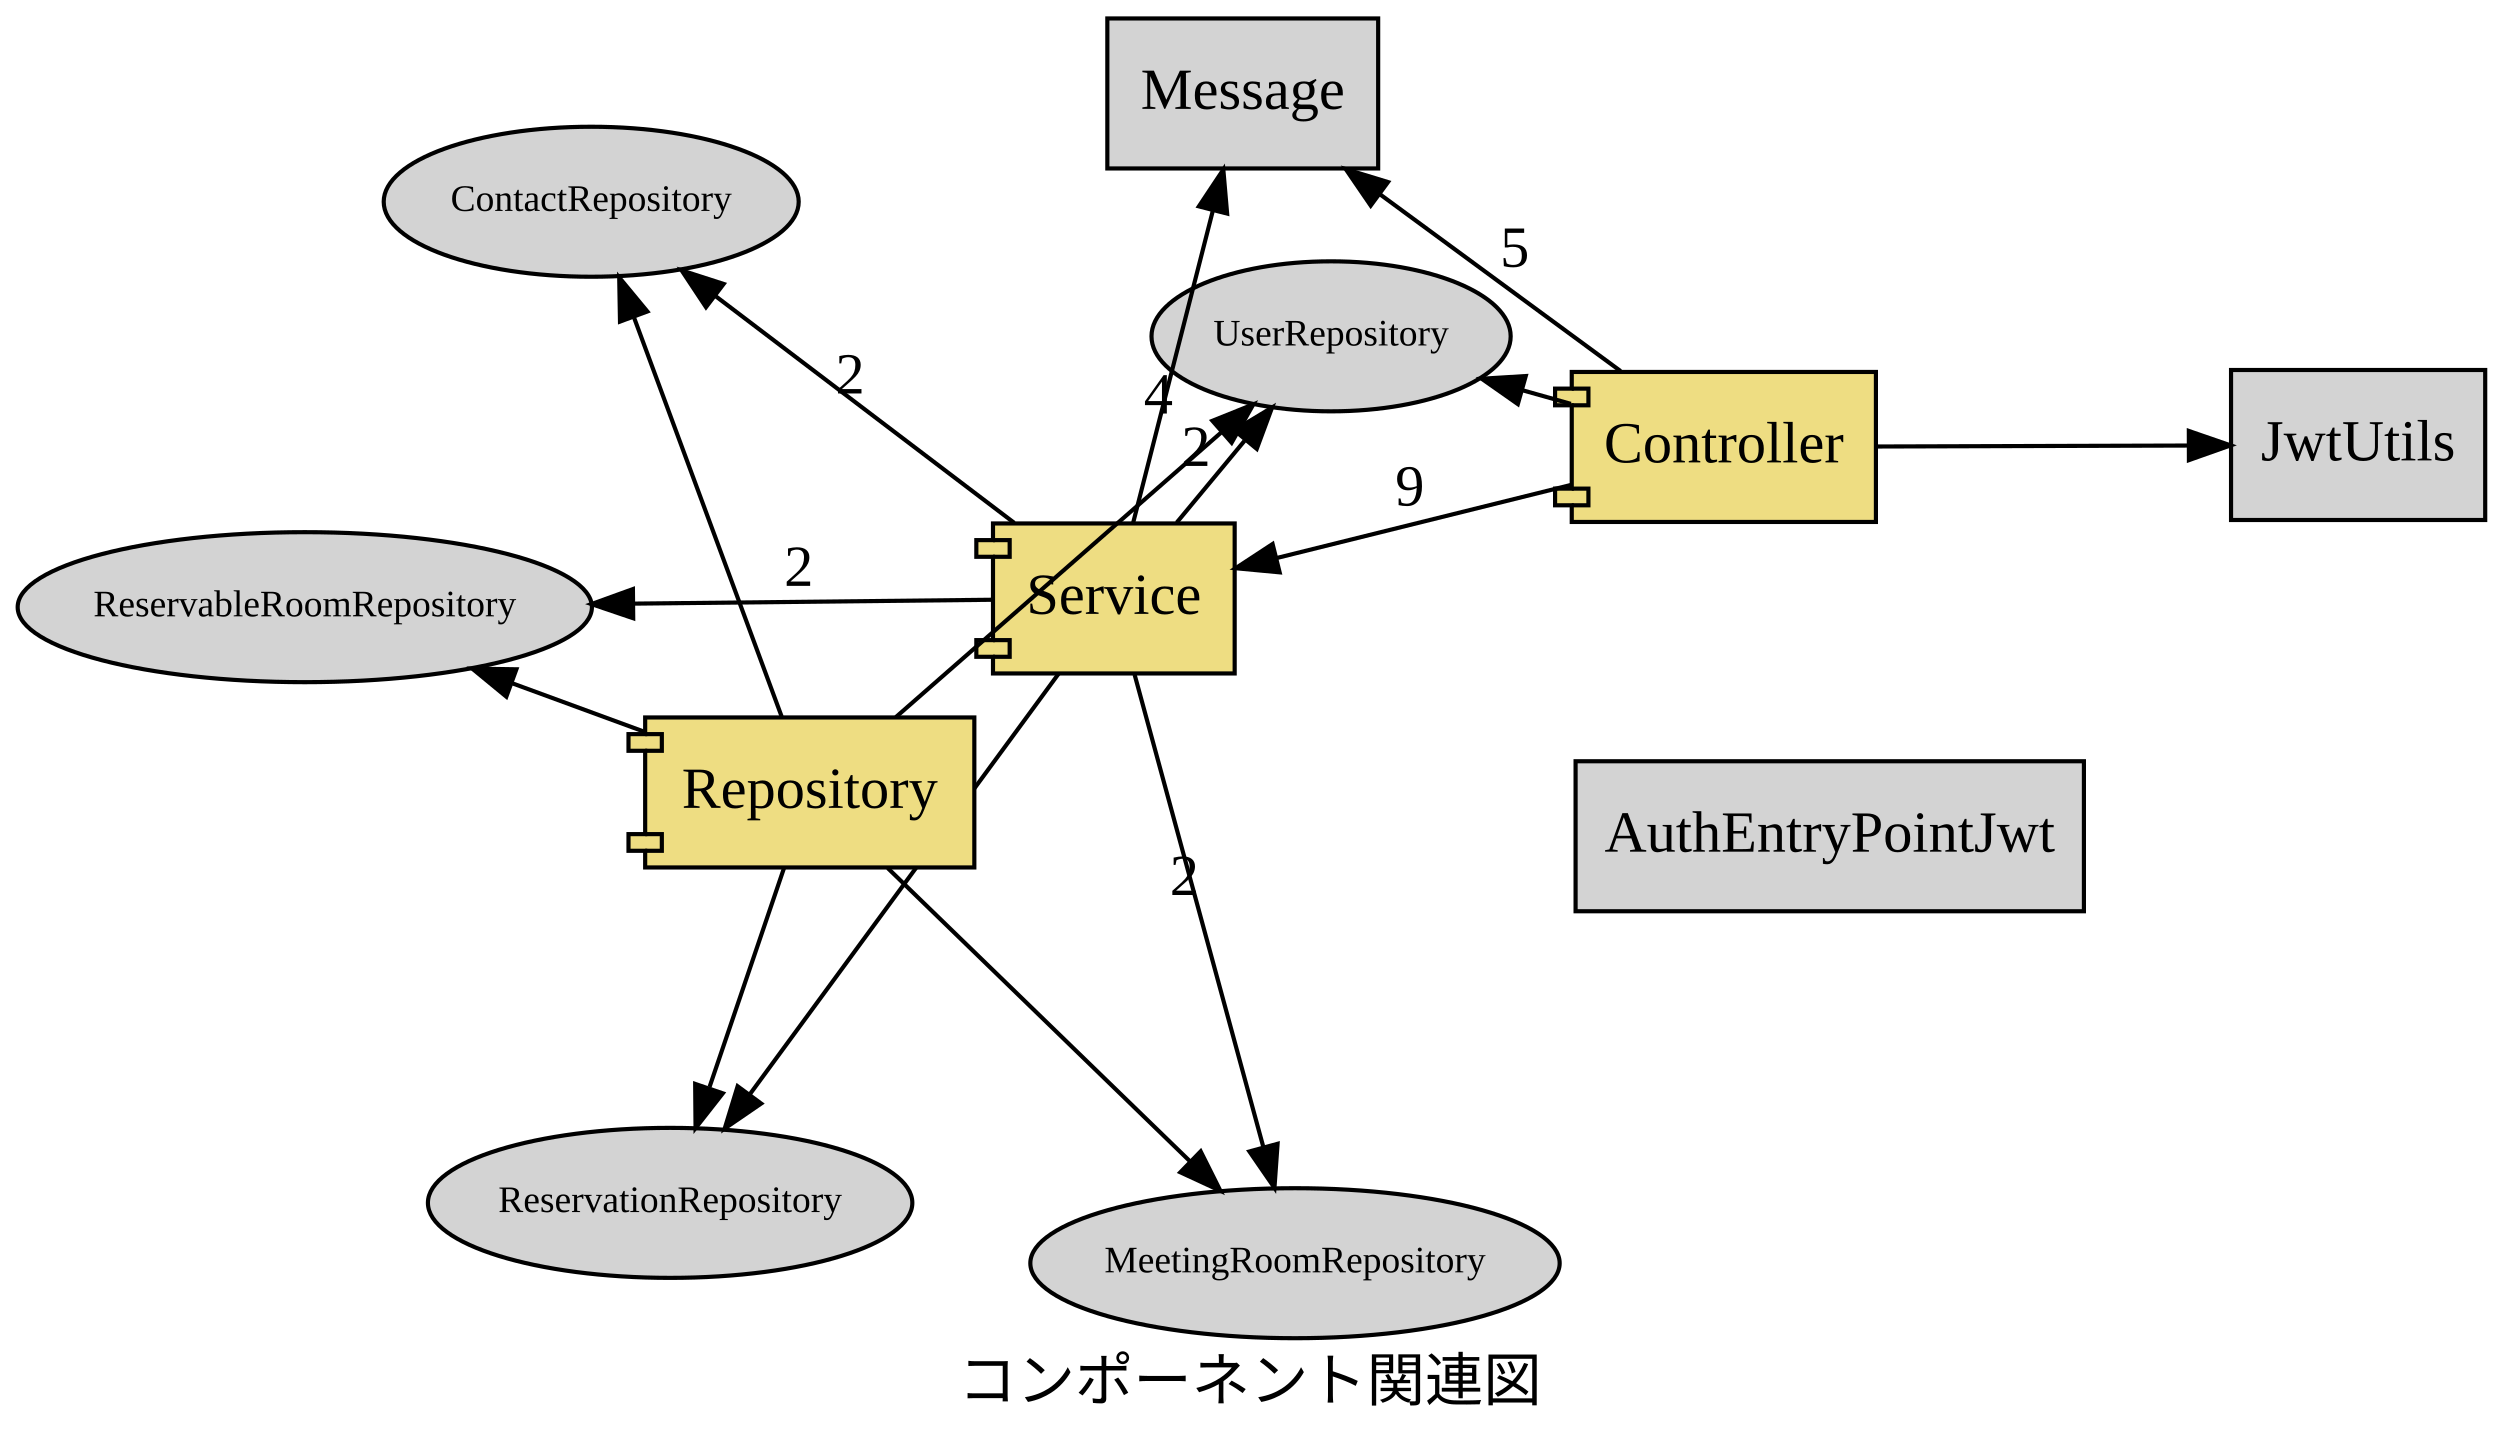
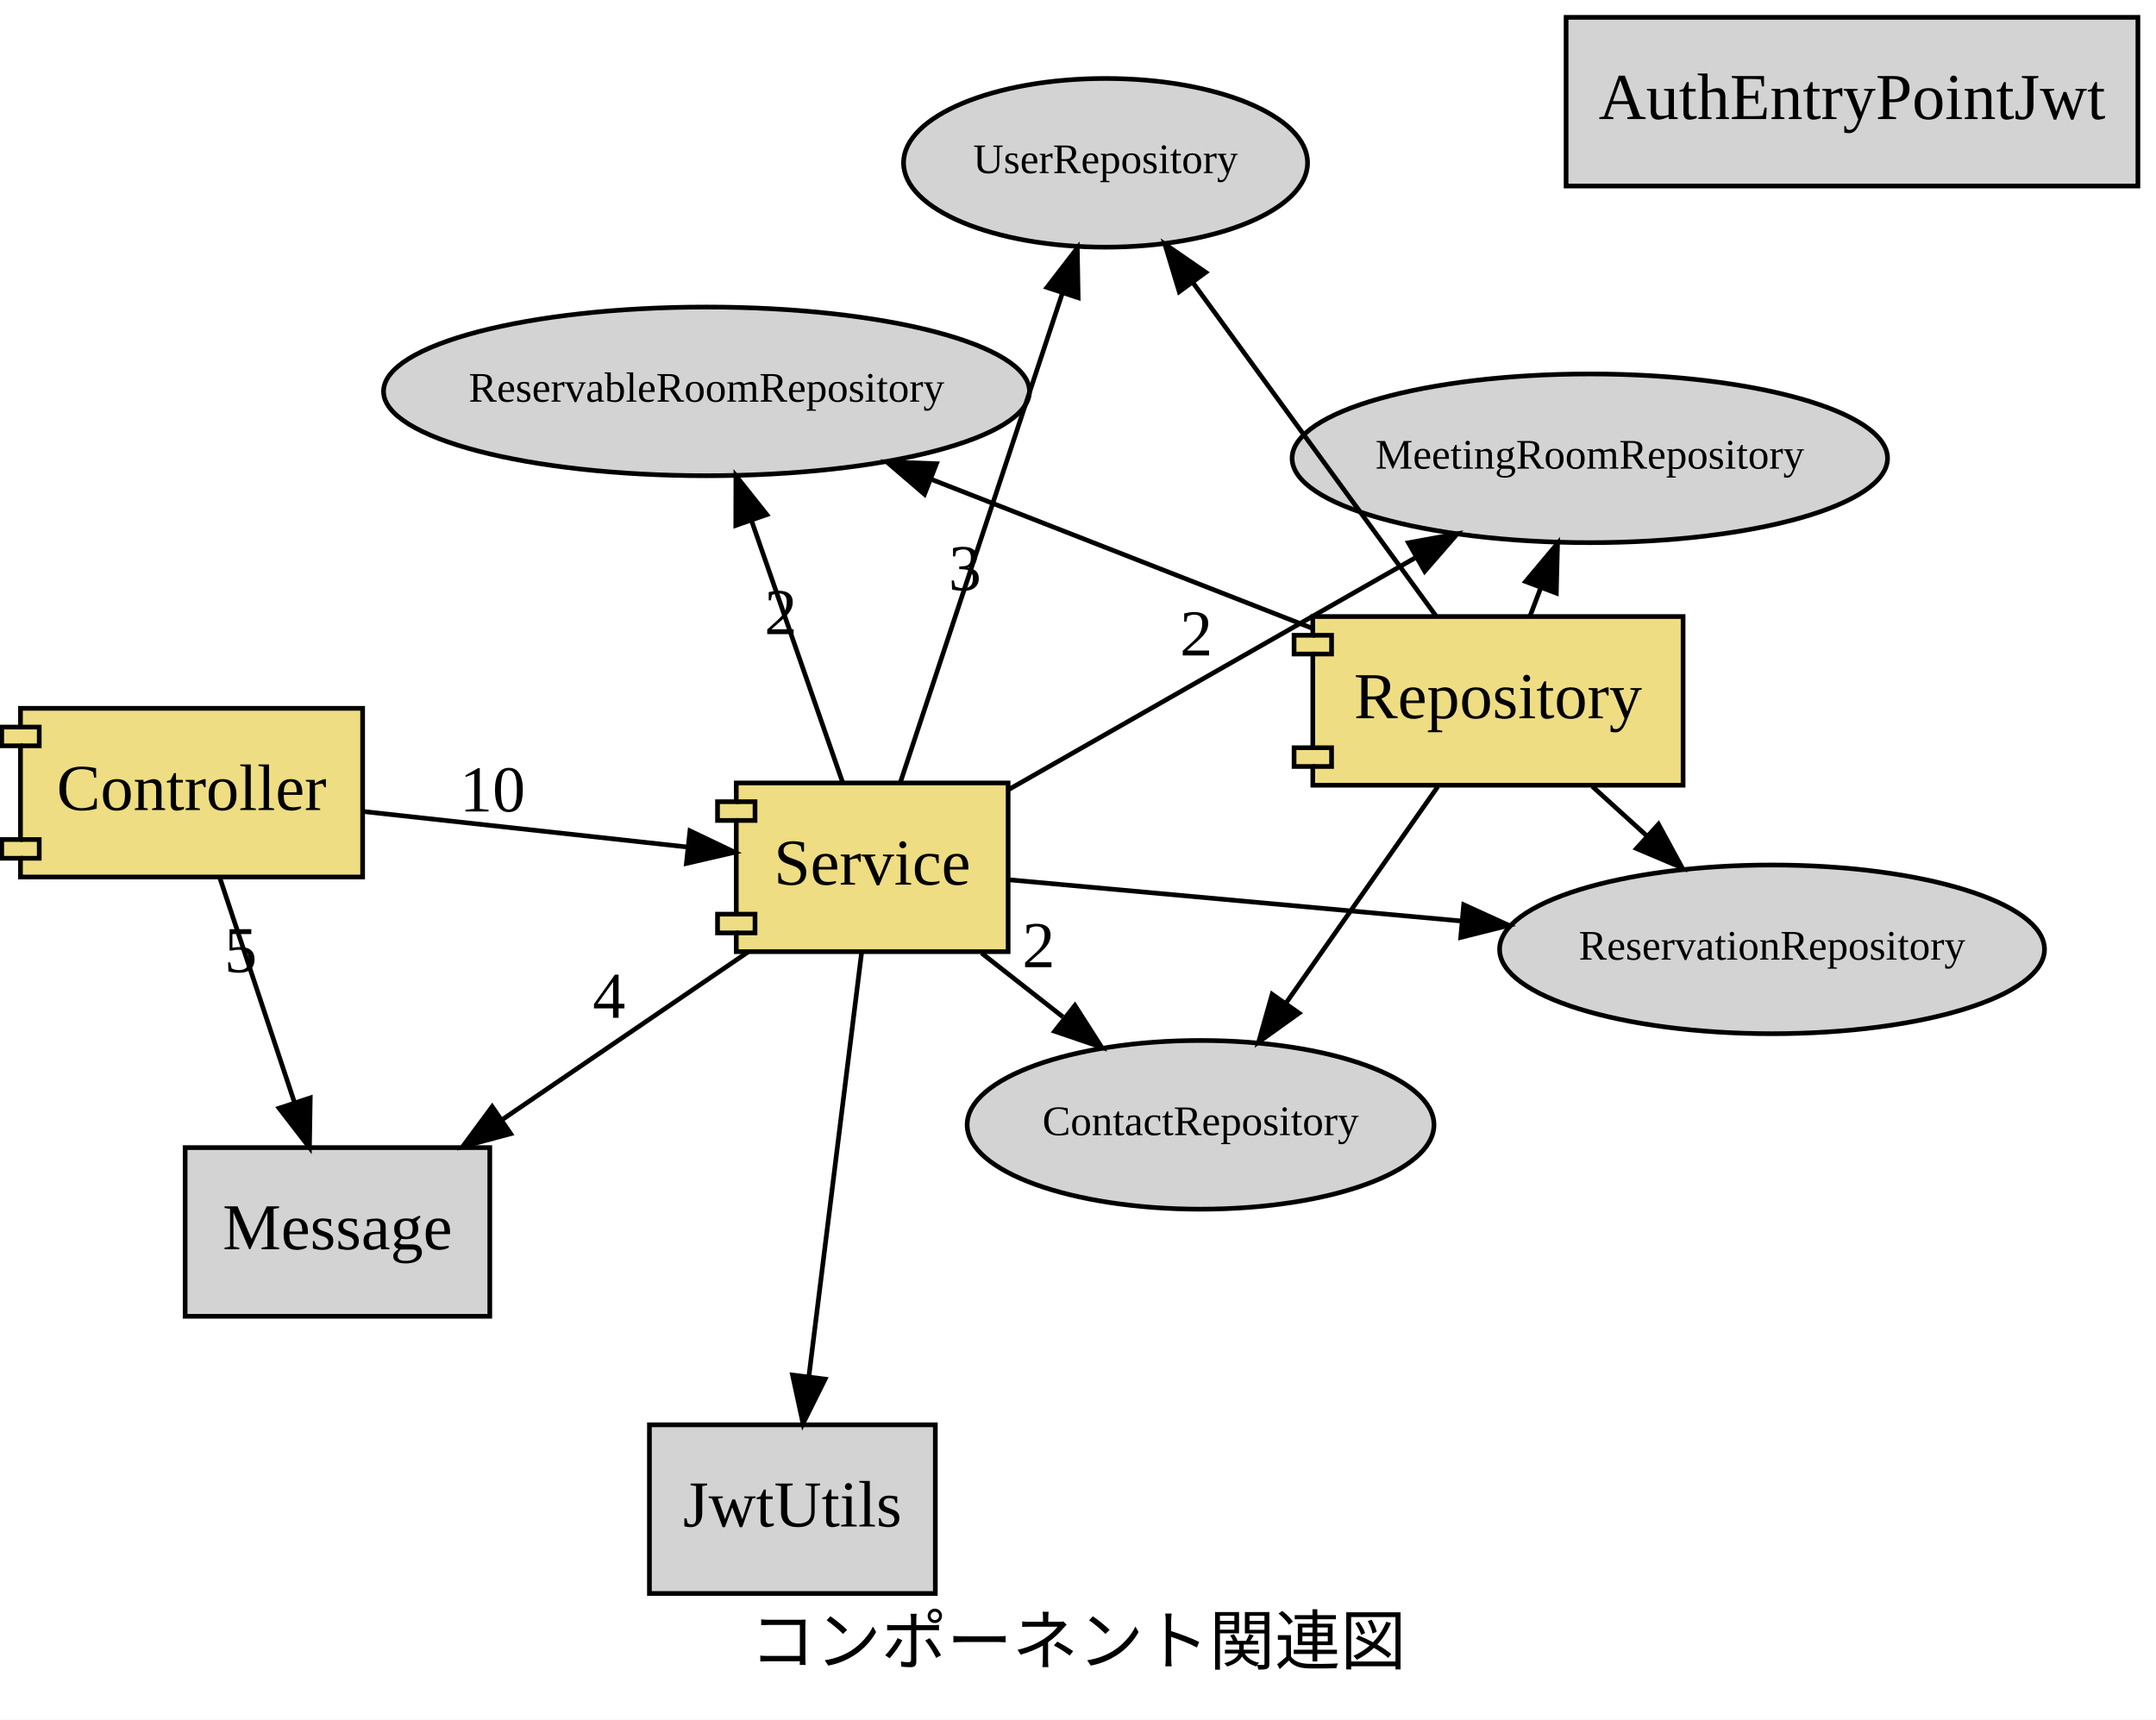
- <svg xmlns="http://www.w3.org/2000/svg" width="600pt" height="348pt" viewBox="0.00 0.00 600.00 348.00">
-   <g id="graph0" class="graph" transform="scale(1 1) rotate(0) translate(4 321)">
-     <polygon fill="white" stroke="transparent" points="-4,27 -4,-321 596,-321 596,27 -4,27" />
-     <text text-anchor="middle" x="296" y="15.2" font-family="Times New Roman,serif" font-size="14.00">コンポーネント関連図
+ <svg xmlns="http://www.w3.org/2000/svg" width="460pt" height="367pt" viewBox="0.00 0.00 460.00 367.00">
+   <g id="graph0" class="graph" transform="scale(1 1) rotate(0) translate(4 340)">
+     <polygon fill="white" stroke="transparent" points="-4,27 -4,-340 456,-340 456,27 -4,27" />
+     <text text-anchor="middle" x="226" y="15.2" font-family="Times New Roman,serif" font-size="14.00">コンポーネント関連図
        </text>
    <g id="node1" class="node">
-       <polygon fill="#eedd82" stroke="black" points="446.22,-231.73 373.22,-231.73 373.22,-227.73 369.22,-227.73 369.22,-223.73 373.22,-223.73 373.22,-203.73 369.22,-203.73 369.22,-199.73 373.22,-199.73 373.22,-195.73 446.22,-195.73 446.22,-231.73" />
-       <polyline fill="none" stroke="black" points="373.22,-227.73 377.22,-227.73 377.22,-223.73 373.22,-223.73 " />
-       <polyline fill="none" stroke="black" points="373.22,-203.73 377.22,-203.73 377.22,-199.73 373.22,-199.73 " />
-       <text text-anchor="middle" x="409.72" y="-210.03" font-family="Times New Roman,serif" font-size="14.00">
+       <polygon fill="#eedd82" stroke="black" points="73.37,-188.83 0.37,-188.83 0.37,-184.83 -3.63,-184.83 -3.63,-180.83 0.37,-180.83 0.37,-160.83 -3.63,-160.83 -3.63,-156.83 0.37,-156.83 0.37,-152.83 73.37,-152.83 73.37,-188.83" />
+       <polyline fill="none" stroke="black" points="0.37,-184.83 4.37,-184.83 4.37,-180.83 0.37,-180.83 " />
+       <polyline fill="none" stroke="black" points="0.37,-160.83 4.37,-160.83 4.37,-156.83 0.37,-156.83 " />
+       <text text-anchor="middle" x="36.87" y="-167.13" font-family="Times New Roman,serif" font-size="14.00">
                Controller
            </text>
    </g>
-     <g id="node2" class="node">
-       <polygon fill="lightgrey" stroke="black" points="326.76,-316.57 261.76,-316.57 261.76,-280.57 326.76,-280.57 326.76,-316.57" />
-       <text text-anchor="middle" x="294.26" y="-294.87" font-family="Times New Roman,serif" font-size="14.00">
-                 Message
-             </text>
-     </g>
-     <g id="edge12" class="edge">
-       <path fill="none" stroke="black" d="M384.95,-231.93C368.06,-244.34 345.5,-260.92 327.11,-274.43" />
-       <polygon fill="black" stroke="black" points="324.97,-271.66 318.99,-280.4 329.12,-277.3 324.97,-271.66" />
-       <text text-anchor="middle" x="359.53" y="-256.98" font-family="Times New Roman,serif" font-size="14.00">5
-             </text>
-     </g>
-     <g id="node4" class="node">
-       <polygon fill="lightgrey" stroke="black" points="592.45,-232.2 531.45,-232.2 531.45,-196.2 592.45,-196.2 592.45,-232.2" />
-       <text text-anchor="middle" x="561.95" y="-210.5" font-family="Times New Roman,serif" font-size="14.00">
-                 JwtUtils
-             </text>
-     </g>
-     <g id="edge9" class="edge">
-       <path fill="none" stroke="black" d="M446.57,-213.84C469.08,-213.91 497.9,-214 521.1,-214.07" />
-       <polygon fill="black" stroke="black" points="521.32,-217.57 531.33,-214.11 521.34,-210.57 521.32,-217.57" />
-     </g>
-     <g id="node5" class="node">
-       <polygon fill="#eedd82" stroke="black" points="292.32,-195.37 234.32,-195.37 234.32,-191.37 230.32,-191.37 230.32,-187.37 234.32,-187.37 234.32,-167.37 230.32,-167.37 230.32,-163.37 234.32,-163.37 234.32,-159.37 292.32,-159.37 292.32,-195.37" />
-       <polyline fill="none" stroke="black" points="234.32,-191.37 238.32,-191.37 238.32,-187.37 234.32,-187.37 " />
-       <polyline fill="none" stroke="black" points="234.32,-167.37 238.32,-167.37 238.32,-163.37 234.32,-163.37 " />
-       <text text-anchor="middle" x="263.32" y="-173.67" font-family="Times New Roman,serif" font-size="14.00">
+     <g id="node7" class="node">
+       <polygon fill="#eedd82" stroke="black" points="211.09,-172.9 153.09,-172.9 153.09,-168.9 149.09,-168.9 149.09,-164.9 153.09,-164.9 153.09,-144.9 149.09,-144.9 149.09,-140.9 153.09,-140.9 153.09,-136.9 211.09,-136.9 211.09,-172.9" />
+       <polyline fill="none" stroke="black" points="153.09,-168.9 157.09,-168.9 157.09,-164.9 153.09,-164.9 " />
+       <polyline fill="none" stroke="black" points="153.09,-144.9 157.09,-144.9 157.09,-140.9 153.09,-140.9 " />
+       <text text-anchor="middle" x="182.09" y="-151.2" font-family="Times New Roman,serif" font-size="14.00">
                Service
            </text>
    </g>
    <g id="edge1" class="edge">
-       <path fill="none" stroke="black" d="M373.16,-204.65C351.66,-199.31 324.49,-192.56 302.55,-187.11" />
-       <polygon fill="black" stroke="black" points="303.11,-183.64 292.56,-184.63 301.42,-190.44 303.11,-183.64" />
-       <text text-anchor="middle" x="334.35" y="-199.68" font-family="Times New Roman,serif" font-size="14.00">9
+       <path fill="none" stroke="black" d="M73.51,-166.81C94.6,-164.5 121.1,-161.59 142.64,-159.23" />
+       <polygon fill="black" stroke="black" points="143.21,-162.68 152.77,-158.11 142.45,-155.73 143.21,-162.68" />
+       <text text-anchor="middle" x="101.08" y="-166.82" font-family="Times New Roman,serif" font-size="14.00">10
+             </text>
+     </g>
+     <g id="node9" class="node">
+       <polygon fill="lightgrey" stroke="black" points="100.5,-95.08 35.5,-95.08 35.5,-59.08 100.5,-59.08 100.5,-95.08" />
+       <text text-anchor="middle" x="68" y="-73.38" font-family="Times New Roman,serif" font-size="14.00">Message
+             </text>
+     </g>
+     <g id="edge10" class="edge">
+       <path fill="none" stroke="black" d="M42.87,-152.75C47.39,-139.13 53.68,-120.22 58.83,-104.71" />
+       <polygon fill="black" stroke="black" points="62.19,-105.69 62.02,-95.1 55.55,-103.49 62.19,-105.69" />
+       <text text-anchor="middle" x="47.35" y="-132.53" font-family="Times New Roman,serif" font-size="14.00">5
+             </text>
+     </g>
+     <g id="node2" class="node">
+       <ellipse fill="lightgrey" stroke="black" cx="231.88" cy="-305.25" rx="43.1" ry="18" />
+       <text text-anchor="middle" x="231.88" y="-303.05" font-family="Times New Roman,serif" font-size="9.00">
+                 UserRepository
+             </text>
+     </g>
+     <g id="node3" class="node">
+       <ellipse fill="lightgrey" stroke="black" cx="252.15" cy="-99.94" rx="49.8" ry="18" />
+       <text text-anchor="middle" x="252.15" y="-97.74" font-family="Times New Roman,serif" font-size="9.00">
+                 ContactRepository
+             </text>
+     </g>
+     <g id="node4" class="node">
+       <ellipse fill="lightgrey" stroke="black" cx="335.2" cy="-242.19" rx="63.52" ry="18" />
+       <text text-anchor="middle" x="335.2" y="-239.99" font-family="Times New Roman,serif" font-size="9.00">
+                 MeetingRoomRepository
+             </text>
+     </g>
+     <g id="node5" class="node">
+       <ellipse fill="lightgrey" stroke="black" cx="374.08" cy="-137.39" rx="58.13" ry="18" />
+       <text text-anchor="middle" x="374.08" y="-135.19" font-family="Times New Roman,serif" font-size="9.00">
+                 ReservationRepository
            </text>
    </g>
    <g id="node6" class="node">
-       <ellipse fill="lightgrey" stroke="black" cx="315.46" cy="-240.28" rx="43.1" ry="18" />
-       <text text-anchor="middle" x="315.46" y="-238.08" font-family="Times New Roman,serif" font-size="9.00">
-                 UserRepository
-             </text>
-     </g>
-     <g id="edge6" class="edge">
-       <path fill="none" stroke="black" d="M373.01,-224.07C369.16,-225.15 365.22,-226.26 361.29,-227.37" />
-       <polygon fill="black" stroke="black" points="360.28,-224.02 351.61,-230.1 362.18,-230.75 360.28,-224.02" />
-     </g>
-     <g id="node3" class="node">
-       <polygon fill="lightgrey" stroke="black" points="496.14,-138.3 374.14,-138.3 374.14,-102.3 496.14,-102.3 496.14,-138.3" />
-       <text text-anchor="middle" x="435.14" y="-116.6" font-family="Times New Roman,serif" font-size="14.00">
-                 AuthEntryPointJwt
-             </text>
-     </g>
-     <g id="edge4" class="edge">
-       <path fill="none" stroke="black" d="M267.95,-195.51C273.01,-215.33 281.17,-247.31 287.07,-270.39" />
-       <polygon fill="black" stroke="black" points="283.73,-271.47 289.6,-280.3 290.51,-269.74 283.73,-271.47" />
-       <text text-anchor="middle" x="274.01" y="-221.75" font-family="Times New Roman,serif" font-size="14.00">4
-             </text>
-     </g>
-     <g id="edge8" class="edge">
-       <path fill="none" stroke="black" d="M278.4,-195.57C283.48,-201.69 289.23,-208.63 294.67,-215.19" />
-       <polygon fill="black" stroke="black" points="292.23,-217.74 301.3,-223.2 297.62,-213.27 292.23,-217.74" />
-       <text text-anchor="middle" x="283.03" y="-209.18" font-family="Times New Roman,serif" font-size="14.00">2
-             </text>
-     </g>
-     <g id="node7" class="node">
-       <ellipse fill="lightgrey" stroke="black" cx="137.89" cy="-272.58" rx="49.8" ry="18" />
-       <text text-anchor="middle" x="137.89" y="-270.38" font-family="Times New Roman,serif" font-size="9.00">
-                 ContactRepository
-             </text>
-     </g>
-     <g id="edge14" class="edge">
-       <path fill="none" stroke="black" d="M239.43,-195.5C219.01,-211 189.54,-233.38 167.6,-250.03" />
-       <polygon fill="black" stroke="black" points="165.44,-247.28 159.59,-256.11 169.67,-252.85 165.44,-247.28" />
-       <text text-anchor="middle" x="200.02" y="-226.57" font-family="Times New Roman,serif" font-size="14.00">2
-             </text>
-     </g>
-     <g id="node8" class="node">
-       <ellipse fill="lightgrey" stroke="black" cx="306.8" cy="-17.83" rx="63.52" ry="18" />
-       <text text-anchor="middle" x="306.8" y="-15.63" font-family="Times New Roman,serif" font-size="9.00">
-                 MeetingRoomRepository
-             </text>
-     </g>
-     <g id="edge10" class="edge">
-       <path fill="none" stroke="black" d="M268.31,-159.07C275.88,-131.3 290.32,-78.31 299.2,-45.72" />
-       <polygon fill="black" stroke="black" points="302.62,-46.49 301.87,-35.92 295.86,-44.65 302.62,-46.49" />
-       <text text-anchor="middle" x="280.25" y="-106.2" font-family="Times New Roman,serif" font-size="14.00">2
-             </text>
-     </g>
-     <g id="node9" class="node">
-       <ellipse fill="lightgrey" stroke="black" cx="156.83" cy="-32.31" rx="58.13" ry="18" />
-       <text text-anchor="middle" x="156.83" y="-30.11" font-family="Times New Roman,serif" font-size="9.00">
-                 ReservationRepository
-             </text>
-     </g>
-     <g id="edge3" class="edge">
-       <path fill="none" stroke="black" d="M250.05,-159.29C231.37,-133.85 197.24,-87.36 175.86,-58.24" />
-       <polygon fill="black" stroke="black" points="178.67,-56.15 169.93,-50.16 173.03,-60.29 178.67,-56.15" />
-     </g>
-     <g id="node10" class="node">
-       <ellipse fill="lightgrey" stroke="black" cx="69.15" cy="-175.28" rx="68.91" ry="18" />
-       <text text-anchor="middle" x="69.15" y="-173.08" font-family="Times New Roman,serif" font-size="9.00">
+       <ellipse fill="lightgrey" stroke="black" cx="146.74" cy="-256.47" rx="68.91" ry="18" />
+       <text text-anchor="middle" x="146.74" y="-254.27" font-family="Times New Roman,serif" font-size="9.00">
                ReservableRoomRepository
            </text>
    </g>
    <g id="edge7" class="edge">
-       <path fill="none" stroke="black" d="M234.25,-177.06C211.44,-176.81 178.56,-176.45 148.14,-176.13" />
-       <polygon fill="black" stroke="black" points="147.97,-172.62 137.94,-176.02 147.9,-179.62 147.97,-172.62" />
-       <text text-anchor="middle" x="187.7" y="-180.39" font-family="Times New Roman,serif" font-size="14.00">2
+       <path fill="none" stroke="black" d="M188.1,-173.03C196.7,-199 212.58,-246.98 222.67,-277.45" />
+       <polygon fill="black" stroke="black" points="219.38,-278.66 225.85,-287.05 226.03,-276.46 219.38,-278.66" />
+       <text text-anchor="middle" x="201.88" y="-214.04" font-family="Times New Roman,serif" font-size="14.00">3
+             </text>
+     </g>
+     <g id="edge13" class="edge">
+       <path fill="none" stroke="black" d="M205.42,-136.6C210.98,-132.23 216.99,-127.52 222.79,-122.97" />
+       <polygon fill="black" stroke="black" points="225.34,-125.42 231.05,-116.49 221.02,-119.91 225.34,-125.42" />
+       <text text-anchor="middle" x="217.6" y="-133.59" font-family="Times New Roman,serif" font-size="14.00">2
+             </text>
+     </g>
+     <g id="edge8" class="edge">
+       <path fill="none" stroke="black" d="M211.25,-171.52C235.96,-185.61 271.53,-205.89 298.24,-221.12" />
+       <polygon fill="black" stroke="black" points="296.5,-224.16 306.92,-226.07 299.97,-218.08 296.5,-224.16" />
+       <text text-anchor="middle" x="251.24" y="-200.12" font-family="Times New Roman,serif" font-size="14.00">2
+             </text>
+     </g>
+     <g id="edge3" class="edge">
+       <path fill="none" stroke="black" d="M211.25,-152.24C236.83,-149.91 274.96,-146.43 307.9,-143.43" />
+       <polygon fill="black" stroke="black" points="308.29,-146.91 317.93,-142.51 307.66,-139.94 308.29,-146.91" />
+     </g>
+     <g id="edge6" class="edge">
+       <path fill="none" stroke="black" d="M175.77,-173.05C170.39,-188.51 162.58,-210.95 156.42,-228.67" />
+       <polygon fill="black" stroke="black" points="152.99,-227.87 153.01,-238.46 159.6,-230.17 152.99,-227.87" />
+       <text text-anchor="middle" x="162.59" y="-204.66" font-family="Times New Roman,serif" font-size="14.00">2
+             </text>
+     </g>
+     <g id="edge4" class="edge">
+       <path fill="none" stroke="black" d="M155.63,-136.85C140.05,-126.22 120.14,-112.64 103.24,-101.11" />
+       <polygon fill="black" stroke="black" points="104.95,-98.04 94.72,-95.3 101.01,-103.82 104.95,-98.04" />
+       <text text-anchor="middle" x="125.94" y="-122.78" font-family="Times New Roman,serif" font-size="14.00">4
            </text>
    </g>
    <g id="node11" class="node">
-       <polygon fill="#eedd82" stroke="black" points="229.84,-148.81 150.84,-148.81 150.84,-144.81 146.84,-144.81 146.84,-140.81 150.84,-140.81 150.84,-120.81 146.84,-120.81 146.84,-116.81 150.84,-116.81 150.84,-112.81 229.84,-112.81 229.84,-148.81" />
-       <polyline fill="none" stroke="black" points="150.84,-144.81 154.84,-144.81 154.84,-140.81 150.84,-140.81 " />
-       <polyline fill="none" stroke="black" points="150.84,-120.81 154.84,-120.81 154.84,-116.81 150.84,-116.81 " />
-       <text text-anchor="middle" x="190.34" y="-127.11" font-family="Times New Roman,serif" font-size="14.00">
+       <polygon fill="lightgrey" stroke="black" points="195.56,-35.92 134.56,-35.92 134.56,0.08 195.56,0.08 195.56,-35.92" />
+       <text text-anchor="middle" x="165.06" y="-14.22" font-family="Times New Roman,serif" font-size="14.00">
+                 JwtUtils
+             </text>
+     </g>
+     <g id="edge11" class="edge">
+       <path fill="none" stroke="black" d="M179.83,-136.71C176.96,-113.58 171.96,-73.39 168.58,-46.24" />
+       <polygon fill="black" stroke="black" points="172.04,-45.67 167.33,-36.18 165.09,-46.54 172.04,-45.67" />
+     </g>
+     <g id="node8" class="node">
+       <polygon fill="#eedd82" stroke="black" points="355.1,-208.42 276.1,-208.42 276.1,-204.42 272.1,-204.42 272.1,-200.42 276.1,-200.42 276.1,-180.42 272.1,-180.42 272.1,-176.42 276.1,-176.42 276.1,-172.42 355.1,-172.42 355.1,-208.42" />
+       <polyline fill="none" stroke="black" points="276.1,-204.42 280.1,-204.42 280.1,-200.42 276.1,-200.42 " />
+       <polyline fill="none" stroke="black" points="276.1,-180.42 280.1,-180.42 280.1,-176.42 276.1,-176.42 " />
+       <text text-anchor="middle" x="315.6" y="-186.72" font-family="Times New Roman,serif" font-size="14.00">
                Repository
            </text>
    </g>
-     <g id="edge15" class="edge">
-       <path fill="none" stroke="black" d="M211,-148.89C232.36,-167.57 265.77,-196.81 289.04,-217.17" />
-       <polygon fill="black" stroke="black" points="286.98,-220.01 296.81,-223.96 291.59,-214.75 286.98,-220.01" />
+     <g id="edge14" class="edge">
+       <path fill="none" stroke="black" d="M302.33,-208.62C288.39,-227.74 266.35,-257.97 250.63,-279.53" />
+       <polygon fill="black" stroke="black" points="247.6,-277.75 244.53,-287.9 253.25,-281.88 247.6,-277.75" />
    </g>
    <g id="edge2" class="edge">
-       <path fill="none" stroke="black" d="M183.59,-149.05C174.62,-173.3 158.69,-216.37 148.2,-244.7" />
-       <polygon fill="black" stroke="black" points="144.8,-243.82 144.61,-254.41 151.36,-246.25 144.8,-243.82" />
+       <path fill="none" stroke="black" d="M302.76,-172.11C293.44,-158.81 280.69,-140.64 270.33,-125.86" />
+       <polygon fill="black" stroke="black" points="273.15,-123.78 264.54,-117.61 267.42,-127.8 273.15,-123.78" />
    </g>
-     <g id="edge13" class="edge">
-       <path fill="none" stroke="black" d="M209.05,-112.66C228.72,-93.57 259.78,-63.44 281.6,-42.28" />
-       <polygon fill="black" stroke="black" points="284.16,-44.67 288.9,-35.2 279.28,-39.65 284.16,-44.67" />
+     <g id="edge12" class="edge">
+       <path fill="none" stroke="black" d="M322.45,-208.53C323.17,-210.41 323.9,-212.35 324.64,-214.31" />
+       <polygon fill="black" stroke="black" points="321.5,-215.89 328.31,-224.01 328.05,-213.42 321.5,-215.89" />
    </g>
    <g id="edge5" class="edge">
-       <path fill="none" stroke="black" d="M184.19,-112.74C179.18,-98.02 172.03,-77 166.29,-60.13" />
-       <polygon fill="black" stroke="black" points="169.47,-58.6 162.93,-50.26 162.84,-60.86 169.47,-58.6" />
+       <path fill="none" stroke="black" d="M335.73,-172.17C339.51,-168.74 343.52,-165.1 347.47,-161.52" />
+       <polygon fill="black" stroke="black" points="349.85,-164.09 354.91,-154.78 345.15,-158.91 349.85,-164.09" />
    </g>
-     <g id="edge11" class="edge">
-       <path fill="none" stroke="black" d="M150.66,-145.37C140.51,-149.09 129.47,-153.14 118.89,-157.03" />
-       <polygon fill="black" stroke="black" points="117.52,-153.8 109.34,-160.53 119.93,-160.37 117.52,-153.8" />
+     <g id="edge9" class="edge">
+       <path fill="none" stroke="black" d="M276.01,-205.9C251.72,-215.4 220.46,-227.63 194.76,-237.68" />
+       <polygon fill="black" stroke="black" points="193.25,-234.52 185.21,-241.42 195.8,-241.04 193.25,-234.52" />
+     </g>
+     <g id="node10" class="node">
+       <polygon fill="lightgrey" stroke="black" points="452.14,-336.3 330.14,-336.3 330.14,-300.3 452.14,-300.3 452.14,-336.3" />
+       <text text-anchor="middle" x="391.14" y="-314.6" font-family="Times New Roman,serif" font-size="14.00">
+                 AuthEntryPointJwt
+             </text>
    </g>
  </g>
</svg>
